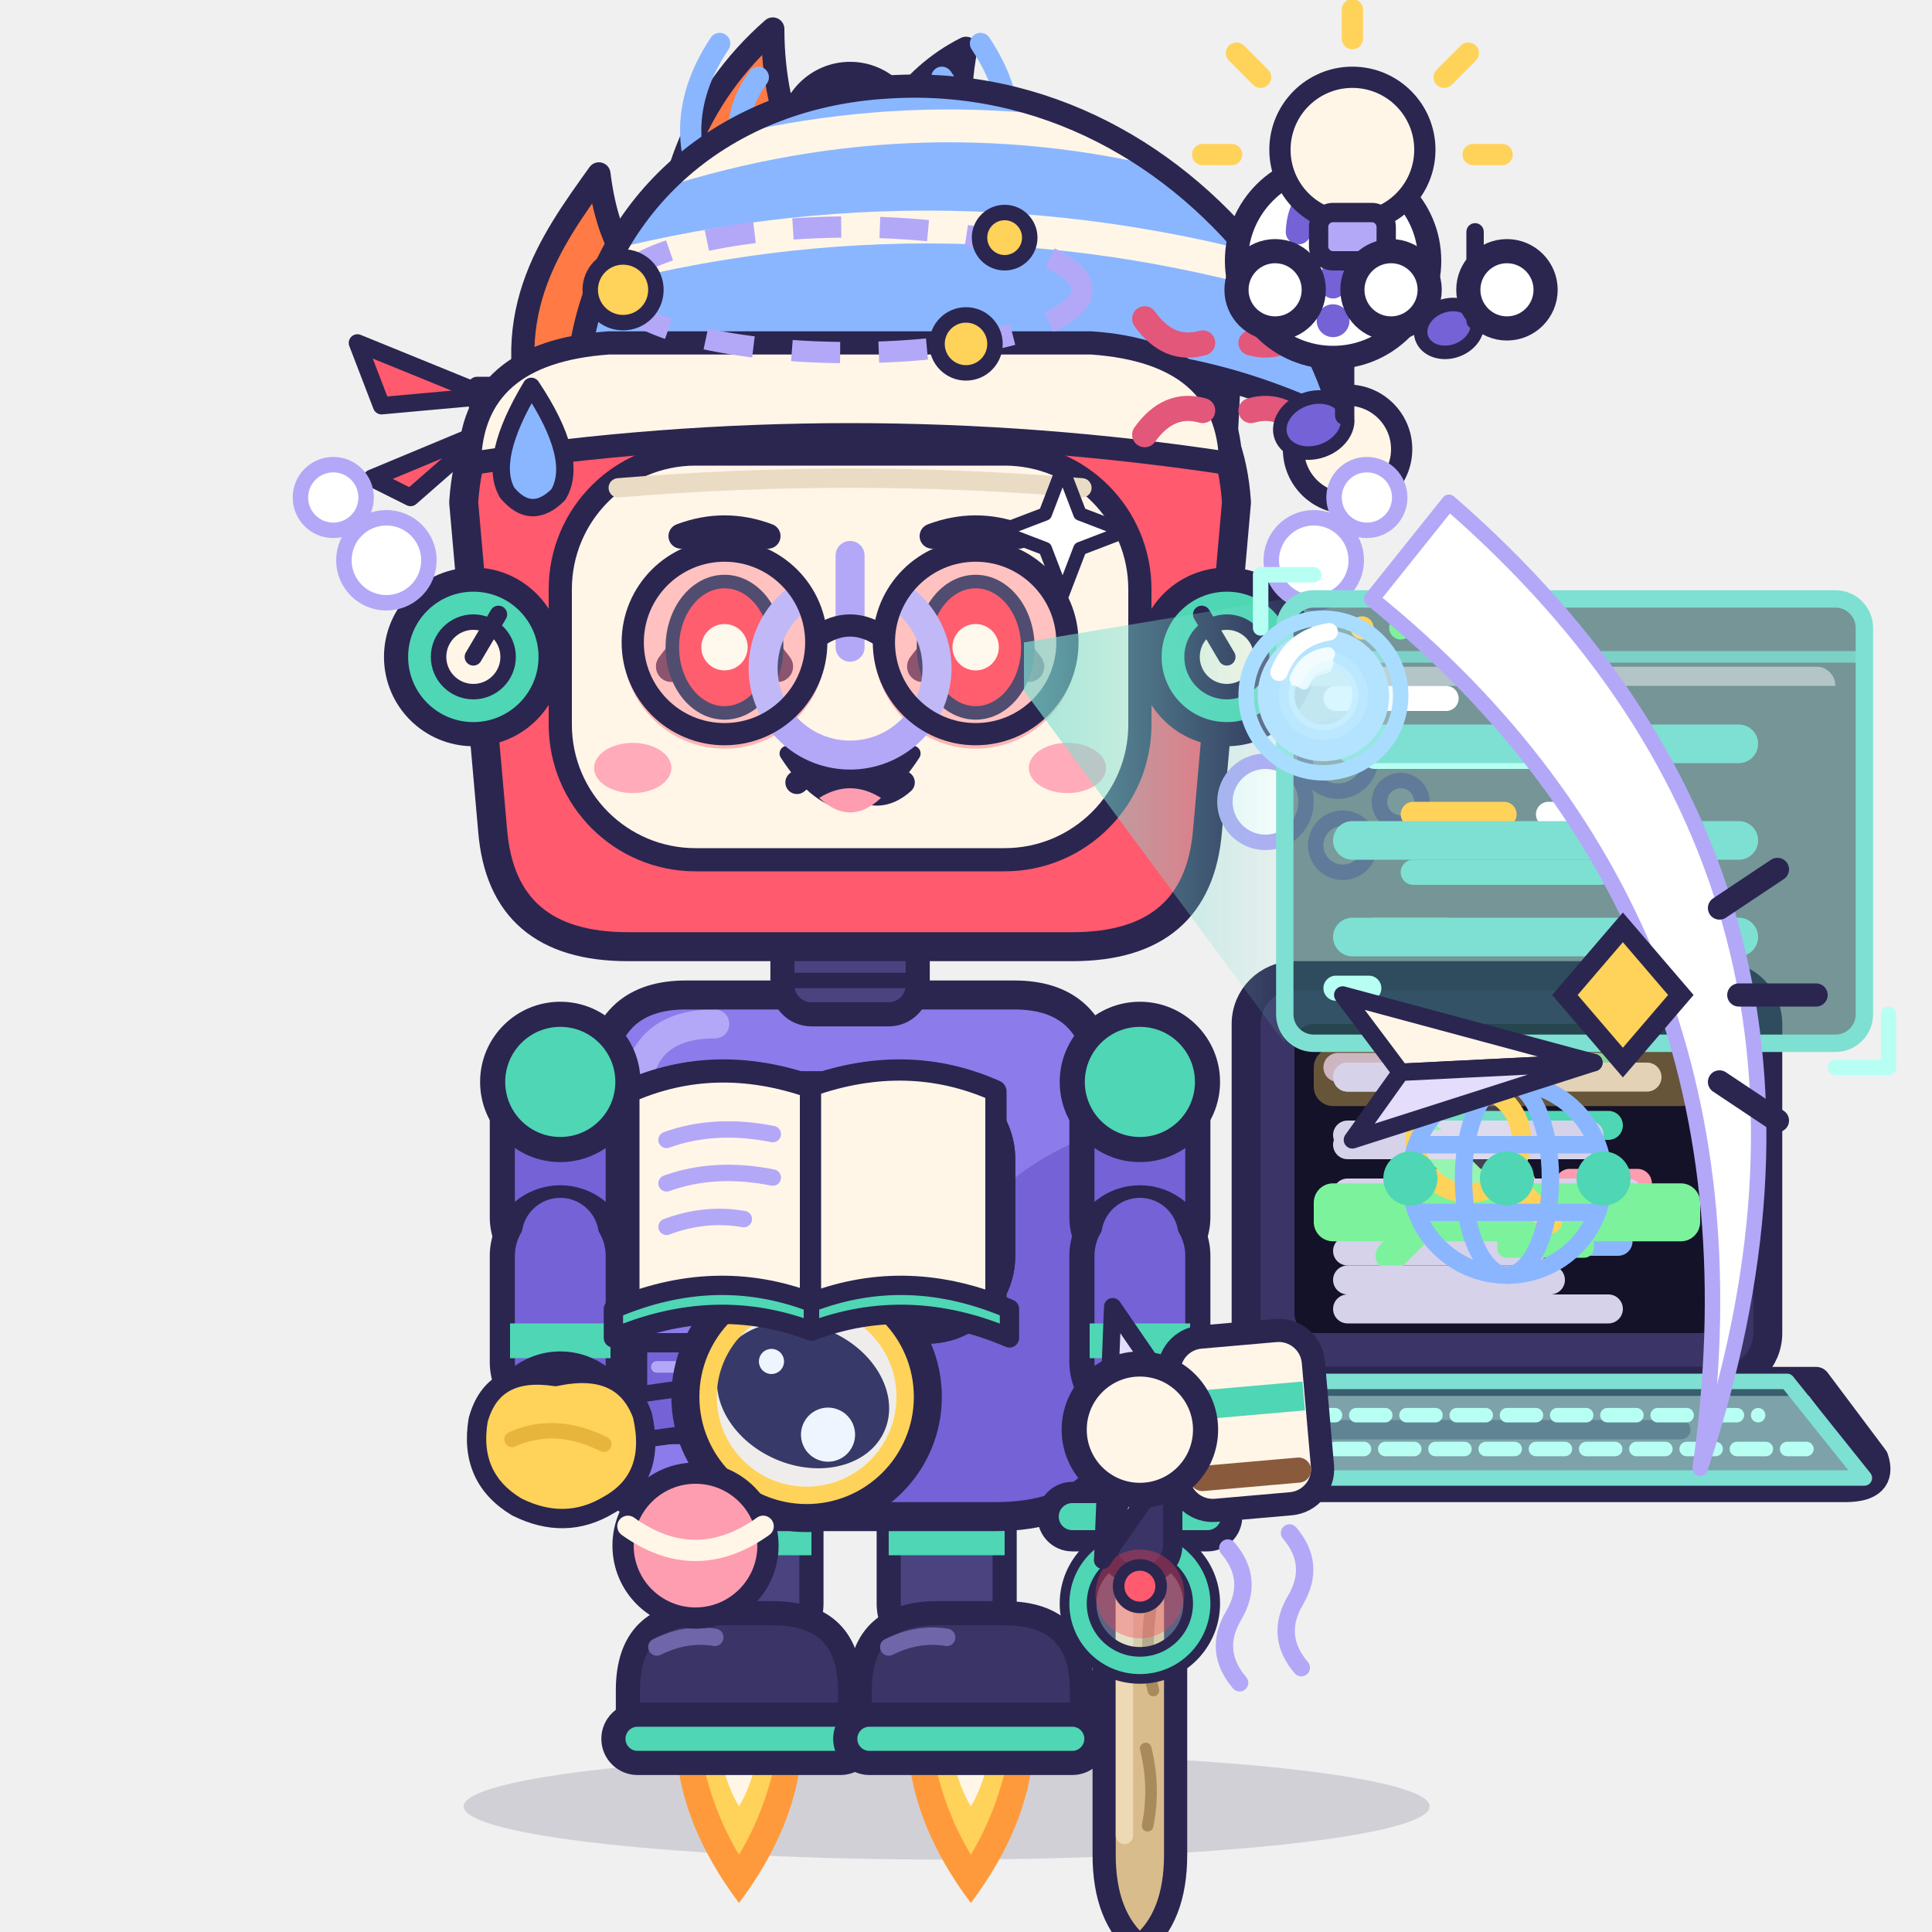
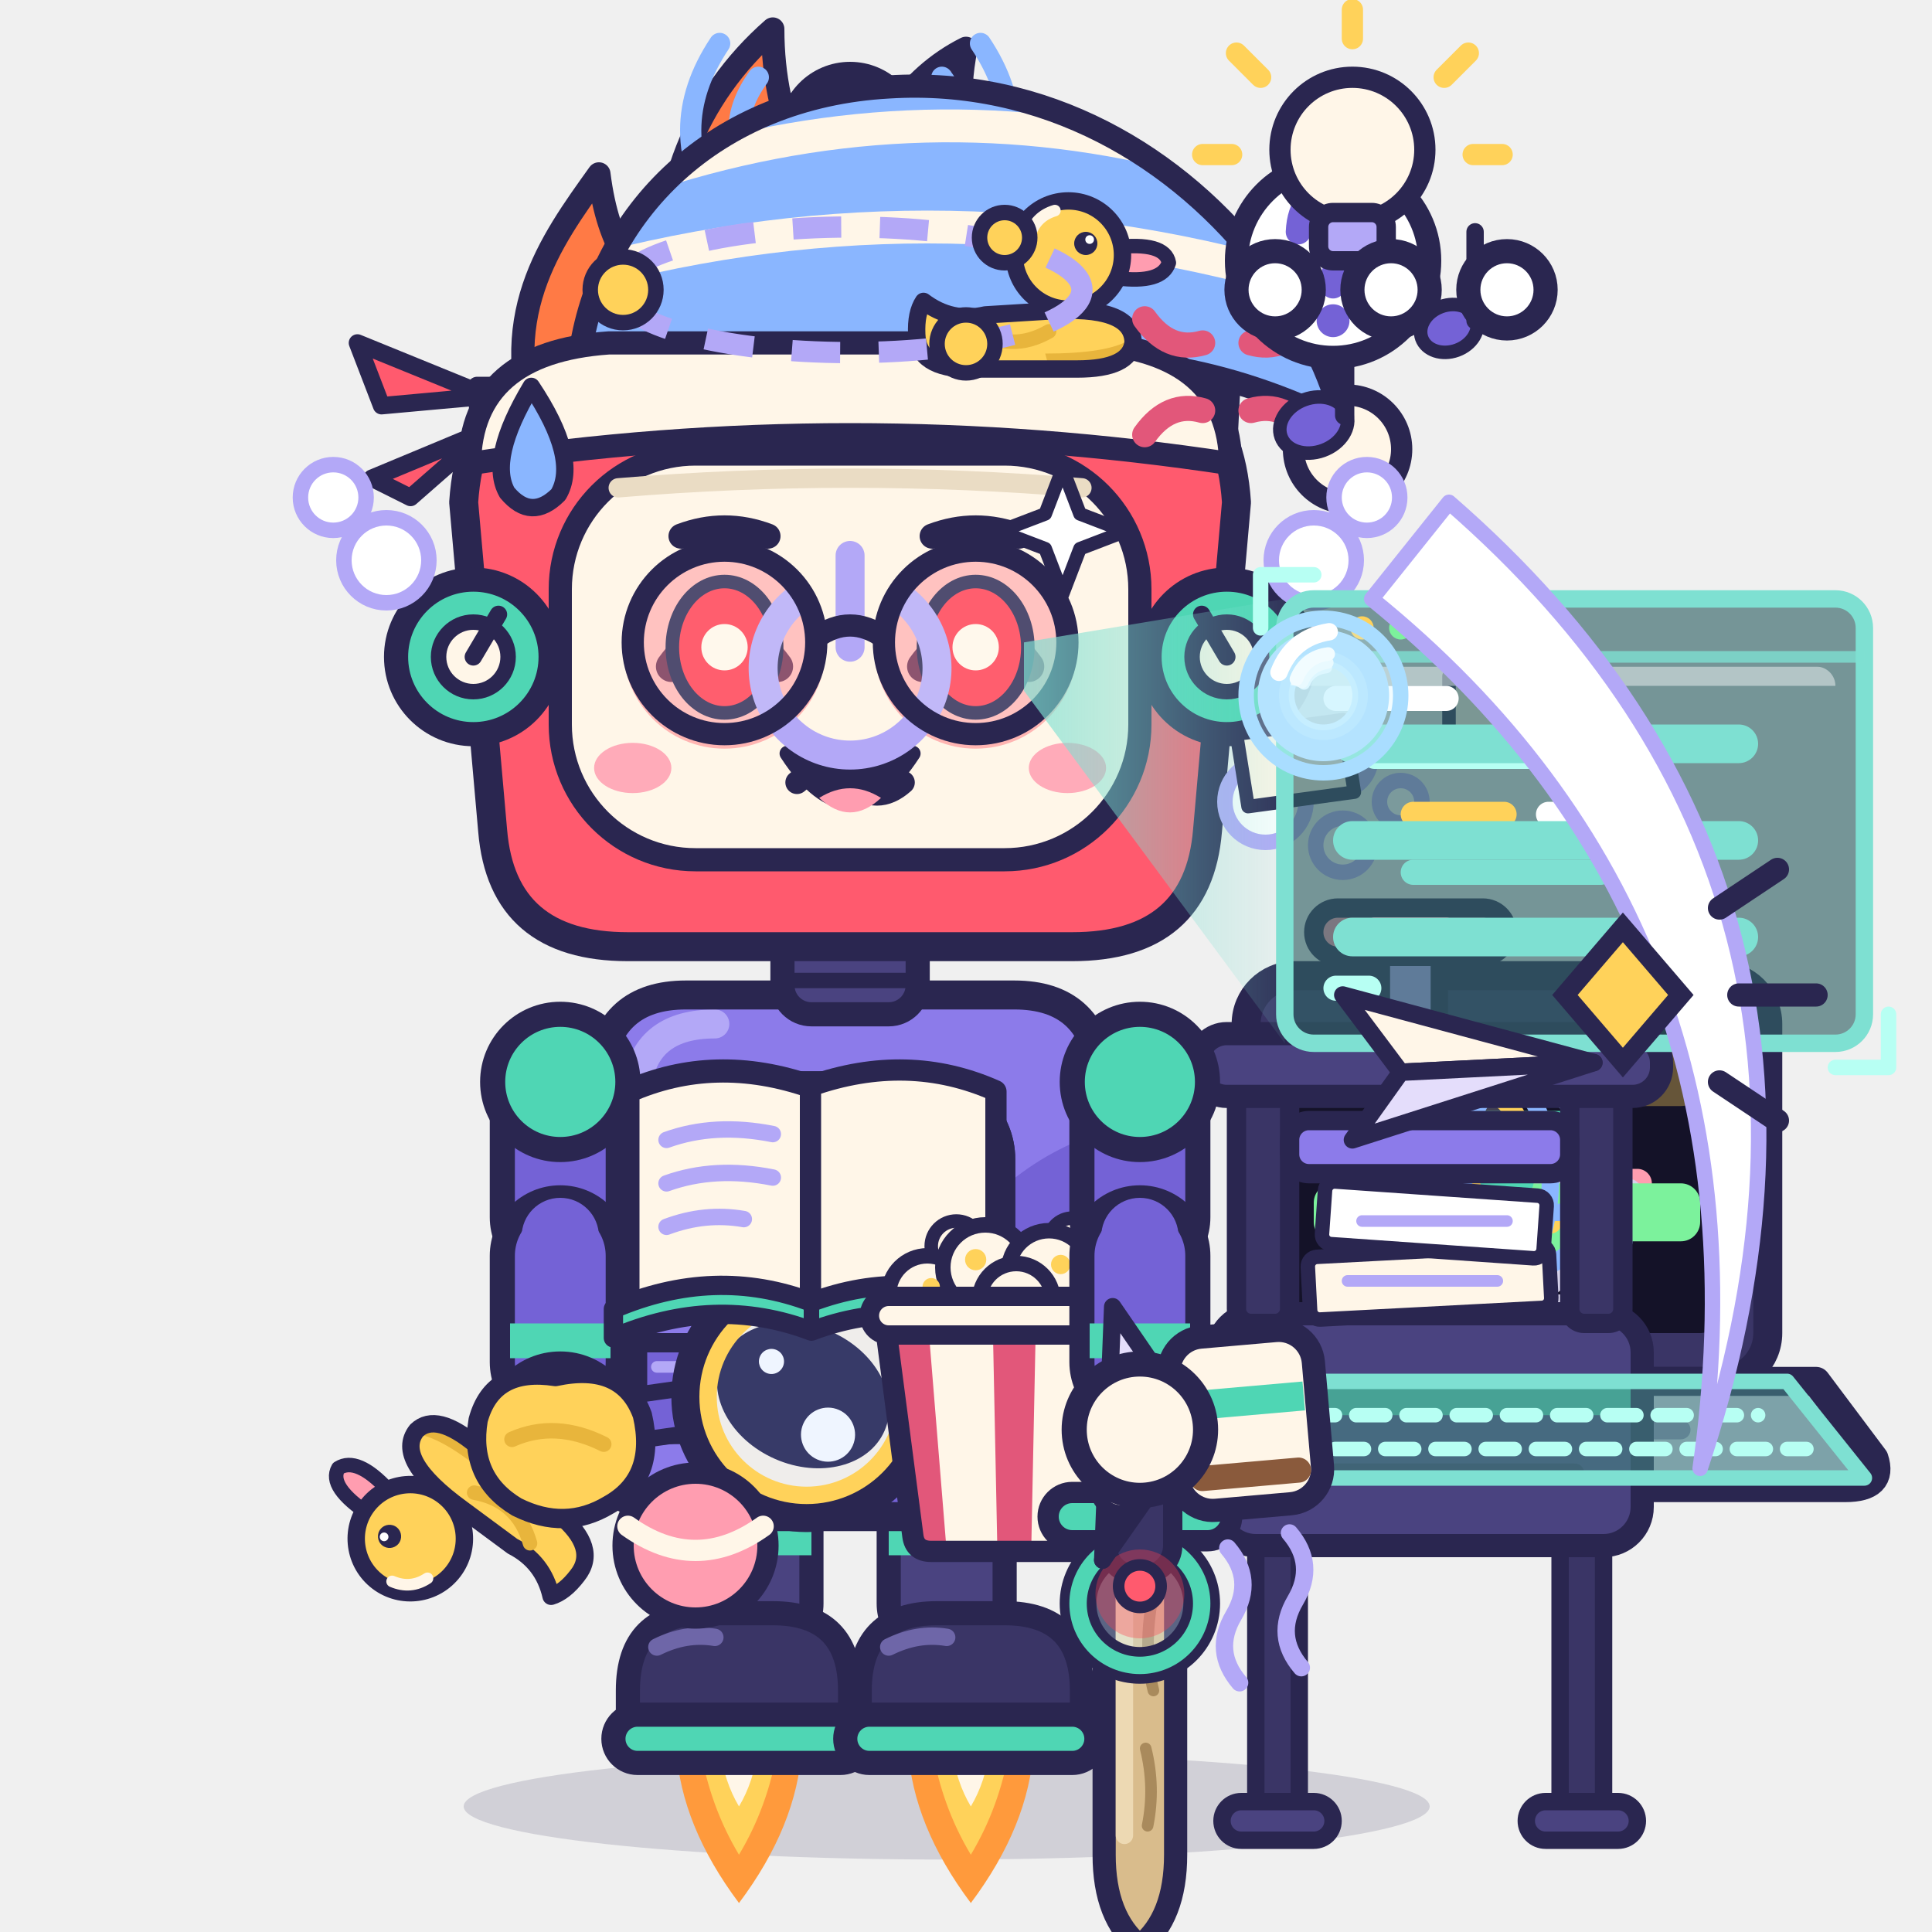
<svg xmlns="http://www.w3.org/2000/svg" viewBox="0 0 200 200" class="rb" role="img" aria-label="A small lilac robot with a laptop">
  <defs>
    <clipPath id="rb-screen-clip">
      <rect x="134" y="106" width="44" height="32" rx="2" />
    </clipPath>
    <clipPath id="rb-head-clip">
      <path d="M64 37 H112 Q127 37 128 52 L125 86 Q124 98 111 98 H65 Q52 98 51 86 L48 52 Q49 37 64 37 Z" />
    </clipPath>
    <clipPath id="rb-holo-clip">
      <rect x="134" y="69" width="56" height="37" rx="2" />
    </clipPath>
    <linearGradient id="rb-holo-beam" x1="0" y1="0" x2="1" y2="0">
      <stop offset="0" stop-color="#7EE0D2" stop-opacity=".7" />
      <stop offset="1" stop-color="#7EE0D2" stop-opacity=".08" />
    </linearGradient>
    <clipPath id="rb-body-clip">
      <path d="M71 103 H105 Q113 103 114 111 L116 143 Q117 157 103 157 H73 Q59 157 60 143 L62 111 Q63 103 71 103 Z" />
    </clipPath>
+     <g id="rb-duck-art">
+       <path d="M95.6 31.2 Q98.5 33.4 102 32.6 L108.5 32.2 Q117.2 31.6 117.3 35.4 Q117 38.2 111.5 38.2 H100.4 Q95 38.2 94.9 34.6 Q94.8 32.4 95.6 31.2 Z" fill="#FFD25A" />
+       <path d="M108.6 38.1 Q115.8 38.1 116.9 35.2 Q114.6 36.6 108.2 36.6 Z" fill="#E8B53C" />
+       <path d="M95.6 31.2 Q98.5 33.4 102 32.6 L108.5 32.2 Q117.2 31.6 117.3 35.4 Q117 38.2 111.5 38.2 H100.4 Q95 38.2 94.9 34.6 Q94.8 32.4 95.6 31.2 Z" fill="none" stroke="#2A2650" stroke-width="1.8" stroke-linejoin="round" />
+       <path d="M100.8 34 Q104.6 36.6 108.6 34.3" fill="none" stroke="#E8B53C" stroke-width="1.5" stroke-linecap="round" />
+       <path d="M115.4 25.6 Q120.6 25 121 27.2 Q120.3 29.4 115.6 28.8 Z" fill="#FF9DB0" stroke="#2A2650" stroke-width="1.5" stroke-linejoin="round" />
+       <circle cx="110.6" cy="26.4" r="5.6" fill="#FFD25A" stroke="#2A2650" stroke-width="1.8" />
+       <circle cx="112.4" cy="25.2" r="1.2" fill="#2A2650" />
+       <circle cx="112.8" cy="24.8" r="0.45" fill="#FFFFFF" />
+       <path d="M106.6 24.4 Q107.2 22.4 109.2 21.8" fill="none" stroke="#FFF6E8" stroke-width="1.2" stroke-linecap="round" />
+     </g>
    <clipPath id="rb-cap-clip">
      <path d="M60 37 C62 22 74 10 92 9 C108 8 122 16 131 28 C135 33 138 39 139 44 C133 41 127 39 121 38 L116 37 Z" />
    </clipPath>
  </defs>
  <ellipse class="rb-shadow" data-nohit="" cx="98" cy="187" rx="50" ry="5.5" fill="#2A2650" opacity=".16" />
  <g class="rb-fly">
    <g class="rb-float">
      <g class="rb-react">
        <g class="rb-figure">
          <g class="rb-legs">
            <g class="rb-leg rb-leg-l">
              <g class="rb-flame rb-flame-l" data-nohit="">
                <g class="rb-flicker">
                  <path d="M70 181 Q70.5 189 76.5 197 Q82.5 189 83 181 Z" fill="#FF9A3C" />
                  <path d="M72.5 181 Q73.5 187 76.5 192 Q79.5 187 80.5 181 Z" fill="#FFD25A" />
                  <path d="M74.5 181 Q75 184.5 76.5 187 Q78 184.5 78.5 181 Z" fill="#FFF6E8" />
                </g>
              </g>
              <rect x="72" y="146" width="12" height="25" rx="5" fill="#4A4380" stroke="#2A2650" stroke-width="2.5" />
              <rect x="72" y="157" width="12" height="4" fill="#4FD6B4" />
              <path d="M65 181 V175 Q65 167 73 167 H80 Q88 167 88 175 V181 Z" fill="#3A3566" stroke="#2A2650" stroke-width="2.5" stroke-linejoin="round" />
              <rect x="63.5" y="177.5" width="26" height="5" rx="2.5" fill="#4FD6B4" stroke="#2A2650" stroke-width="2.5" />
              <path d="M68 170.5 Q71 169 74 169.5" fill="none" stroke="#6E66A8" stroke-width="1.8" stroke-linecap="round" />
            </g>
            <g class="rb-leg rb-leg-r">
              <g class="rb-flame rb-flame-r" data-nohit="">
                <g class="rb-flicker">
                  <path d="M94 181 Q94.5 189 100.5 197 Q106.5 189 107 181 Z" fill="#FF9A3C" />
                  <path d="M96.5 181 Q97.5 187 100.5 192 Q103.5 187 104.5 181 Z" fill="#FFD25A" />
                  <path d="M98.5 181 Q99 184.5 100.5 187 Q102 184.5 102.5 181 Z" fill="#FFF6E8" />
                </g>
              </g>
              <rect x="92" y="146" width="12" height="25" rx="5" fill="#4A4380" stroke="#2A2650" stroke-width="2.5" />
              <rect x="92" y="157" width="12" height="4" fill="#4FD6B4" />
              <path d="M89 181 V175 Q89 167 97 167 H104 Q112 167 112 175 V181 Z" fill="#3A3566" stroke="#2A2650" stroke-width="2.5" stroke-linejoin="round" />
              <rect x="87.5" y="177.5" width="26" height="5" rx="2.5" fill="#4FD6B4" stroke="#2A2650" stroke-width="2.5" />
              <path d="M92 170.5 Q95 169 98 169.5" fill="none" stroke="#6E66A8" stroke-width="1.8" stroke-linecap="round" />
            </g>
          </g>
          <g class="rb-torso">
            <g class="rb-body">
              <path d="M71 103 H105 Q113 103 114 111 L116 143 Q117 157 103 157 H73 Q59 157 60 143 L62 111 Q63 103 71 103 Z" fill="#8C7BEA" />
              <g clip-path="url(#rb-body-clip)">
                <ellipse cx="122" cy="150" rx="30" ry="34" fill="#7462D6" />
                <path d="M66 112 Q67 106 74 106" fill="none" stroke="#B3A8F7" stroke-width="3" stroke-linecap="round" />
              </g>
              <path d="M71 103 H105 Q113 103 114 111 L116 143 Q117 157 103 157 H73 Q59 157 60 143 L62 111 Q63 103 71 103 Z" fill="none" stroke="#2A2650" stroke-width="3" stroke-linejoin="round" />
              <rect x="72" y="112" width="32" height="26" rx="8" fill="#FFF6E8" stroke="#2A2650" stroke-width="2.2" />
              <rect x="76" y="117.5" width="24" height="12" rx="6" fill="#2A2650" />
              <circle class="rb-led" cx="82.2" cy="123.5" r="3.6" fill="#FFD25A" />
              <g class="rb-meter" fill="#4FD6B4">
                <rect x="87.5" y="124.5" width="2.6" height="3" rx="1" />
                <rect x="91.6" y="122.5" width="2.6" height="5" rx="1" />
                <rect x="95.7" y="120.5" width="2.6" height="7" rx="1" />
              </g>
              <path d="M78 133.5 H98" stroke="#E2D5BE" stroke-width="2" stroke-linecap="round" />
              <g class="rb-hatch" data-nohit="">
                <rect x="73.5" y="113.5" width="29" height="23" rx="7" fill="#141228" />
                <g class="rb-hatch-missile">
                  <rect x="83" y="119" width="10" height="17" rx="4" fill="#EDEAF7" stroke="#2A2650" stroke-width="1.6" />
                  <path d="M83 123 Q83 114.5 88 112.5 Q93 114.5 93 123 Z" fill="#FF5A6E" stroke="#2A2650" stroke-width="1.6" stroke-linejoin="round" />
                </g>
                <circle data-launch="" cx="88" cy="116" r="2" fill="#FFD25A" opacity="0" />
                <g class="rb-hatch-door">
                  <rect x="72" y="112" width="32" height="26" rx="8" fill="#FFF6E8" stroke="#2A2650" stroke-width="2.2" />
                  <path d="M80 125 H96" stroke="#E2D5BE" stroke-width="2" stroke-linecap="round" />
                </g>
              </g>
              <path class="rb-pocket" d="M66 139 H80 V145 A3.5 3.5 0 0 1 76.5 148.5 H69.5 A3.5 3.5 0 0 1 66 145 Z" fill="#7462D6" stroke="#2A2650" stroke-width="2" stroke-linejoin="round" />
              <path d="M68 141.5 H78" stroke="#B3A8F7" stroke-width="1.2" stroke-dasharray="2 1.6" stroke-linecap="round" />
            </g>
            <rect class="rb-neck" x="81" y="93" width="14" height="12" rx="3" fill="#4A4380" stroke="#2A2650" stroke-width="2.5" />
            <path d="M82 98 H94 M82 101.5 H94" stroke="#2A2650" stroke-width="1.6" />
            <g class="rb-head">
              <g class="rb-blaze" data-nohit="">
                <path class="rb-blaze-outer" d="M56 46 C51 33 57 25 62 18 C63 26 66 29 69 31 C68 20 72 10 80 3 C80 13 84 20 88 22 C90 14 94 8 100 5 C98 15 102 22 106 26 C108 22 112 18 116 15 C118 25 123 34 120 46 Z" fill="#FF7A45" stroke="#2A2650" stroke-width="2.4" stroke-linejoin="round" />
                <path class="rb-blaze-mid" d="M63 46 C61 37 63 30 67 25 C69 31 72 34 75 34 C75 26 78 18 83 13 C84 21 87 27 91 28 C93 22 96 18 99 15 C99 23 102 30 106 32 C108 30 110 28 112 26 C114 33 115 40 113 46 Z" fill="#FFB347" />
                <path class="rb-blaze-core" d="M72 46 C71 41 73 37 76 34 C78 38 81 39 84 38 C85 33 87 30 90 27 C91 32 94 35 97 36 C99 35 101 34 103 33 C104 38 104 42 103 46 Z" fill="#FFE27A" />
              </g>
              <g class="rb-antenna">
                <path d="M88 39 V35.5 L82.5 33.5 L93.5 30.5 L82.5 27.5 L93.5 24.5 L88 22.5" fill="none" stroke="#2A2650" stroke-width="2.6" stroke-linecap="round" stroke-linejoin="round" />
                <path class="rb-antenna-ball" d="M88 23 C83.5 19.5 81.8 16.5 81.8 13.8 A6.2 6.2 0 1 1 94.2 13.8 C94.2 16.5 92.5 19.5 88 23 Z" fill="#FFD25A" stroke="#2A2650" stroke-width="2.4" stroke-linejoin="round" />
                <circle cx="86" cy="12.5" r="1.7" fill="#FFF6E8" />
                <g class="rb-signal" data-nohit="" fill="none" stroke="#8AB6FF" stroke-width="2.2" stroke-linecap="round">
                  <path class="rb-wave-1" d="M97.5 8 Q101.5 13.5 97.5 19 M78.5 8 Q74.5 13.5 78.5 19" />
                  <path class="rb-wave-2" d="M101.5 4.5 Q107.5 13.5 101.5 22.5 M74.5 4.5 Q68.5 13.5 74.5 22.5" />
                </g>
              </g>
              <path d="M64 37 H112 Q127 37 128 52 L125 86 Q124 98 111 98 H65 Q52 98 51 86 L48 52 Q49 37 64 37 Z" fill="#8C7BEA" />
              <g clip-path="url(#rb-head-clip)">
                <ellipse cx="134" cy="92" rx="34" ry="34" fill="#7462D6" />
                <path d="M56 50 Q57 42 66 41.5 H84" fill="none" stroke="#B3A8F7" stroke-width="3.2" stroke-linecap="round" />
              </g>
              <path class="rb-fume" data-nohit="" d="M64 37 H112 Q127 37 128 52 L125 86 Q124 98 111 98 H65 Q52 98 51 86 L48 52 Q49 37 64 37 Z" fill="#FF5A6E" />
              <path d="M64 37 H112 Q127 37 128 52 L125 86 Q124 98 111 98 H65 Q52 98 51 86 L48 52 Q49 37 64 37 Z" fill="none" stroke="#2A2650" stroke-width="3" stroke-linejoin="round" />
              <g class="rb-band" data-nohit="">
                <path class="rb-band-tail" d="M50.5 41 L37 35.5 L39.5 42 Z M50.5 44.5 L38.5 49.5 L42.5 51.5 Z" fill="#FF5A6E" stroke="#2A2650" stroke-width="1.8" stroke-linejoin="round" />
                <path d="M49.4 40 H127.4 L127.1 46 H49.8 Z" fill="#FF5A6E" stroke="#2A2650" stroke-width="2" stroke-linejoin="round" />
                <path d="M58 43 H120" stroke="#FFB0BC" stroke-width="1.4" stroke-linecap="round" />
              </g>
              <g class="rb-nightcap" data-nohit="">
                <path d="M60 37 C62 22 74 10 92 9 C108 8 122 16 131 28 C135 33 138 39 139 44 C133 41 127 39 121 38 L116 37 Z" fill="#8AB6FF" />
                <g clip-path="url(#rb-cap-clip)" fill="none" stroke="#FFF6E8" stroke-width="3.4" stroke-linecap="round">
                  <path d="M58 29 Q96 18 134 29" />
                  <path d="M66 18.5 Q94 9 122 16" />
                </g>
                <path d="M60 37 C62 22 74 10 92 9 C108 8 122 16 131 28 C135 33 138 39 139 44 C133 41 127 39 121 38 L116 37 Z" fill="none" stroke="#2A2650" stroke-width="2.4" stroke-linejoin="round" />
                <path d="M48.6 48 Q48.8 36.5 63 35.5 H113 Q127.2 36.5 127.4 48 Q88 42 48.6 48 Z" fill="#FFF6E8" stroke="#2A2650" stroke-width="2.4" stroke-linejoin="round" />
                <circle cx="139.5" cy="46.5" r="5.6" fill="#FFF6E8" stroke="#2A2650" stroke-width="2.2" />
              </g>
+               <g class="rb-duck" data-nohit="">
+                 <use href="#rb-duck-art" />
+               </g>
              <rect class="rb-visor" x="58" y="47" width="60" height="42" rx="14" fill="#FFF6E8" stroke="#2A2650" stroke-width="2.4" />
              <path d="M64 50.5 Q88 48.5 112 50.5" fill="none" stroke="#EADCC4" stroke-width="2" stroke-linecap="round" />
              <g class="rb-face">
                <g class="rb-brows" fill="none" stroke="#2A2650" stroke-width="2.6" stroke-linecap="round">
                  <path class="rb-brow rb-brow-l" d="M70.5 55.5 Q75 53.8 79.5 55.5" />
                  <path class="rb-brow rb-brow-r" d="M96.5 55.5 Q101 53.8 105.5 55.5" />
                </g>
                <g class="rb-look">
                  <g class="rb-eyes">
                    <ellipse cx="75" cy="67" rx="5.2" ry="6.8" fill="#2A2650" />
                    <ellipse cx="101" cy="67" rx="5.2" ry="6.8" fill="#2A2650" />
                    <circle cx="76.8" cy="64.4" r="1.7" fill="#FFFFFF" />
                    <circle cx="102.8" cy="64.4" r="1.7" fill="#FFFFFF" />
                  </g>
                  <g class="rb-eyes-happy" fill="none" stroke="#2A2650" stroke-width="3.2" stroke-linecap="round">
                    <path d="M69.5 69 Q75 61.5 80.5 69" />
                    <path d="M95.5 69 Q101 61.5 106.5 69" />
                  </g>
                  <g class="rb-holo-eye" data-nohit="" fill="none" stroke="#7EE0D2" stroke-width="1.6">
                    <circle cx="75" cy="67" r="4.4" />
                    <circle cx="101" cy="67" r="4.4" />
                  </g>
                  <g class="rb-laser" data-nohit="">
                    <circle class="rb-laser-halo" cx="75" cy="67" r="10.5" fill="#FF3B4E" opacity=".35" />
                    <circle class="rb-laser-halo" cx="101" cy="67" r="10.5" fill="#FF3B4E" opacity=".35" />
                    <ellipse data-eye="" cx="75" cy="67" rx="5.4" ry="6.8" fill="#FF3B4E" stroke="#2A2650" stroke-width="1.4" />
                    <ellipse data-eye="" cx="101" cy="67" rx="5.4" ry="6.8" fill="#FF3B4E" stroke="#2A2650" stroke-width="1.4" />
                    <circle cx="75" cy="67" r="2.4" fill="#FFF6E8" />
                    <circle cx="101" cy="67" r="2.4" fill="#FFF6E8" />
                  </g>
                </g>
                <path class="rb-mouth" d="M83 79 Q88 83.5 93 79" fill="none" stroke="#2A2650" stroke-width="2.6" stroke-linecap="round" />
                <ellipse class="rb-mouth-o" cx="88" cy="80.5" rx="2.4" ry="2.9" fill="#2A2650" />
                <path class="rb-mouth-worry" d="M82.5 81 Q85.2 78.6 88 81 Q90.8 83.4 93.5 81" fill="none" stroke="#2A2650" stroke-width="2.4" stroke-linecap="round" stroke-linejoin="round" />
                <g class="rb-mouth-grin">
                  <path d="M81.5 78 Q88 88 94.5 78 Z" fill="#2A2650" stroke="#2A2650" stroke-width="1.6" stroke-linejoin="round" />
                  <path d="M84.8 82.6 Q88 80.6 91.2 82.6 Q88 85.6 84.8 82.6 Z" fill="#FF9DB0" />
                </g>
                <ellipse class="rb-cheek" cx="65.5" cy="79.5" rx="4" ry="2.6" fill="#FF9DB0" opacity=".85" />
                <ellipse class="rb-cheek" cx="110.5" cy="79.5" rx="4" ry="2.6" fill="#FF9DB0" opacity=".85" />
              </g>
              <g class="rb-power" data-nohit="" fill="none" stroke="#B3A8F7" stroke-width="3" stroke-linecap="round">
                <path d="M82.3 62.2 A9 9 0 1 0 93.7 62.2" />
                <path d="M88 57.5 V67" />
              </g>
              <path class="rb-shine" data-nohit="" d="M110 48.5 L111.8 53.2 L116.5 55 L111.8 56.8 L110 61.5 L108.2 56.8 L103.5 55 L108.2 53.2 Z" fill="#FFFFFF" stroke="#2A2650" stroke-width="1.4" stroke-linejoin="round" />
              <g class="rb-puff" data-nohit="" fill="#FFFFFF" stroke="#B3A8F7" stroke-width="1.6">
                <circle cx="131" cy="83" r="4.2" />
                <circle cx="138.5" cy="78.5" r="3.4" />
                <circle cx="139" cy="87.5" r="2.8" />
                <circle cx="145" cy="83" r="2.2" />
              </g>
              <g class="rb-ear">
                <circle cx="49" cy="68" r="8" fill="#4FD6B4" stroke="#2A2650" stroke-width="2.5" />
                <circle cx="49" cy="68" r="3.6" fill="#FFF6E8" stroke="#2A2650" stroke-width="1.6" />
                <path class="rb-dial rb-dial-l" d="M49 68 L51.6 63.6" stroke="#2A2650" stroke-width="1.8" stroke-linecap="round" />
              </g>
              <g class="rb-ear">
                <circle cx="127" cy="68" r="8" fill="#4FD6B4" stroke="#2A2650" stroke-width="2.5" />
                <circle cx="127" cy="68" r="3.6" fill="#FFF6E8" stroke="#2A2650" stroke-width="1.6" />
                <path class="rb-dial rb-dial-r" d="M127 68 L124.4 63.6" stroke="#2A2650" stroke-width="1.8" stroke-linecap="round" />
              </g>
              <g class="rb-glasses" data-nohit="" fill="none" stroke="#2A2650" stroke-width="2.3">
                <circle cx="75" cy="66.5" r="9.5" fill="#FFFFFF" fill-opacity=".18" />
                <circle cx="101" cy="66.5" r="9.5" fill="#FFFFFF" fill-opacity=".18" />
                <path d="M84.5 66 Q88 63.5 91.5 66" />
              </g>
              <path class="rb-sweat" data-nohit="" d="M55 40 Q50.5 47.5 52.5 51 Q55 54 57.8 51.2 Q60 47.5 55 40 Z" fill="#8AB6FF" stroke="#2A2650" stroke-width="1.8" stroke-linejoin="round" />
              <g class="rb-anger" data-nohit="" fill="none" stroke="#E2577A" stroke-width="2.6" stroke-linecap="round">
                <path d="M118.5 33 Q121 36.5 124.5 35.5" />
                <path d="M129.5 35.5 Q133 36.5 135.5 33" />
                <path d="M118.5 45 Q121 41.5 124.5 42.5" />
                <path d="M129.5 42.5 Q133 41.5 135.5 45" />
              </g>
              <g class="rb-steam" data-nohit="" fill="#FFFFFF" stroke="#B3A8F7" stroke-width="1.6">
                <g class="rb-steam-l">
                  <circle cx="40" cy="58" r="4.4" />
                  <circle cx="34.5" cy="51.5" r="3.4" />
                </g>
                <g class="rb-steam-r">
                  <circle cx="136" cy="58" r="4.4" />
                  <circle cx="141.5" cy="51.5" r="3.4" />
                </g>
              </g>
              <g class="rb-dizzy" data-nohit="">
                <ellipse cx="88" cy="30" rx="24" ry="6.5" fill="none" stroke="#B3A8F7" stroke-width="2.2" stroke-dasharray="5 4" />
                <g class="rb-dizzy-dots" fill="#FFD25A" stroke="#2A2650" stroke-width="1.6">
                  <circle cx="64.5" cy="30" r="3.4" />
                  <circle cx="100" cy="35.6" r="3" />
                  <circle cx="104" cy="24.6" r="2.6" />
                </g>
              </g>
              <g class="rb-notes" data-nohit="" fill="#7462D6" stroke="#2A2650" stroke-width="1.4">
                <g class="rb-note-1">
                  <ellipse cx="136" cy="44" rx="3.6" ry="2.8" transform="rotate(-20 136 44)" />
                  <path d="M139.2 43 V31.5 L145 33.5" fill="none" stroke="#2A2650" stroke-width="2" stroke-linecap="round" stroke-linejoin="round" />
                </g>
                <g class="rb-note-2">
                  <ellipse cx="150" cy="34" rx="3" ry="2.4" transform="rotate(-20 150 34)" />
                  <path d="M152.7 33.2 V24" fill="none" stroke="#2A2650" stroke-width="1.8" stroke-linecap="round" />
                </g>
              </g>
              <g class="rb-question" data-nohit="">
                <circle cx="138" cy="27" r="10" fill="#FFFFFF" stroke="#2A2650" stroke-width="2.4" />
                <path d="M134.4 24 Q134.6 19.8 138.2 19.8 Q141.8 19.8 141.8 23.4 Q141.8 26 138.6 27.4 Q138 27.8 138 29.6" fill="none" stroke="#7462D6" stroke-width="2.6" stroke-linecap="round" stroke-linejoin="round" />
                <circle cx="138" cy="33.2" r="1.7" fill="#7462D6" />
              </g>
            </g>
            <g class="rb-arm rb-arm-back">
              <rect x="52" y="106" width="12" height="26" rx="6" fill="#7462D6" stroke="#2A2650" stroke-width="2.6" />
              <g class="rb-forearm rb-forearm-back">
                <rect x="52" y="124" width="12" height="23" rx="6" fill="#7462D6" stroke="#2A2650" stroke-width="2.6" />
                <rect x="52.8" y="137" width="10.4" height="3.6" fill="#4FD6B4" />
                <circle cx="58" cy="128" r="4" fill="#7462D6" />
                <g class="rb-magnifier" data-nohit="">
                  <path d="M60 147.6 L72 145.9" stroke="#2A2650" stroke-width="6.4" stroke-linecap="round" />
                  <path d="M60 147.6 L72 145.9" stroke="#7462D6" stroke-width="3" stroke-linecap="round" />
                  <circle cx="83.5" cy="144.6" r="12.5" fill="#FFF6E8" />
                  <g transform="rotate(113.6 83.5 144.6)">
                    <ellipse cx="83.5" cy="145" rx="7.2" ry="9.2" fill="#2A2650" />
                    <circle cx="86.2" cy="141" r="2.8" fill="#FFFFFF" />
                    <circle cx="81.6" cy="149.4" r="1.3" fill="#FFFFFF" />
                    <path d="M75 137.5 Q78.5 133.6 84 133.4" fill="none" stroke="#FFFFFF" stroke-width="2.2" stroke-linecap="round" opacity=".8" />
                  </g>
                  <circle cx="83.5" cy="144.6" r="12.5" fill="#8AB6FF" fill-opacity=".14" stroke="#2A2650" stroke-width="3" />
                  <circle cx="83.5" cy="144.6" r="10.2" fill="none" stroke="#FFD25A" stroke-width="1.8" />
                </g>
+                 <g class="rb-duck-held" data-nohit="">
+                   <use href="#rb-duck-art" transform="rotate(-140 58 112) translate(-71.1 39.4)" />
+                 </g>
                <circle cx="58" cy="148" r="6.8" fill="#FFF6E8" stroke="#2A2650" stroke-width="2.6" />
                <g class="rb-cloth" data-nohit="">
                  <path d="M49.5 147 Q51 141.5 57.5 142.5 Q64.5 141 66.5 146.5 Q68 153 63 155.8 Q58.5 158.5 53.5 156 Q48.5 153 49.5 147 Z" fill="#FFD25A" stroke="#2A2650" stroke-width="2" stroke-linejoin="round" />
                  <path d="M53 149 Q57.5 147 62.5 149.5" fill="none" stroke="#E8B53C" stroke-width="1.6" stroke-linecap="round" />
                </g>
              </g>
              <circle cx="58" cy="112" r="7" fill="#4FD6B4" stroke="#2A2650" stroke-width="2.6" />
            </g>
            <g class="rb-ball" data-nohit="">
              <circle cx="72" cy="160" r="7.5" fill="#FF9DB0" stroke="#2A2650" stroke-width="2.2" />
              <path d="M65 158 Q72 163 79 158" fill="none" stroke="#FFF6E8" stroke-width="2.2" stroke-linecap="round" />
            </g>
            <g class="rb-book" data-nohit="">
              <path d="M65 113 Q74 109 84 112.5 V136 Q74 132.5 65 136.5 Z" fill="#FFF6E8" stroke="#2A2650" stroke-width="2.4" stroke-linejoin="round" />
              <path d="M84 112.5 Q94 109 103 113 V136.5 Q94 132.5 84 136 Z" fill="#FFFFFF" stroke="#2A2650" stroke-width="2.4" stroke-linejoin="round" />
              <path d="M69 118 Q74 116.2 80 117.4 M69 122.5 Q74 120.7 80 121.9 M69 127 Q73 125.5 77 126.2 M88 117.4 Q94 116.2 99 118 M88 121.9 Q94 120.7 99 122.5" fill="none" stroke="#B3A8F7" stroke-width="1.7" stroke-linecap="round" />
              <path class="rb-book-page" d="M84 112.5 Q94 109 103 113 V136.5 Q94 132.5 84 136 Z" fill="#FFF6E8" stroke="#2A2650" stroke-width="2" stroke-linejoin="round" />
              <path d="M63.5 135.5 Q74 131 84 134.8 Q94 131 104.5 135.5 L104.5 138.5 Q94 134 84 137.8 Q74 134 63.5 138.5 Z" fill="#4FD6B4" stroke="#2A2650" stroke-width="2" stroke-linejoin="round" />
              <path d="M84 112.5 V137.6" stroke="#2A2650" stroke-width="1.6" />
+             </g>
+             <g class="rb-popcorn" data-nohit="">
+               <g fill="#FFF6E8" stroke="#2A2650" stroke-width="1.4">
+                 <circle class="rb-kernel rb-kernel-1" cx="99" cy="129" r="2.6" />
+                 <circle class="rb-kernel rb-kernel-2" cx="111" cy="128.5" r="2.4" />
+               </g>
+               <g fill="#FFF6E8" stroke="#2A2650" stroke-width="1.6">
+                 <circle cx="96" cy="134" r="4" />
+                 <circle cx="114" cy="134.4" r="3.8" />
+                 <circle cx="102" cy="131.2" r="4.4" />
+                 <circle cx="108.6" cy="131.6" r="4.2" />
+                 <circle cx="105.2" cy="134.6" r="3.8" />
+               </g>
+               <circle cx="101" cy="130.4" r="1.1" fill="#FFD25A" />
+               <circle cx="109.8" cy="130.9" r="1" fill="#FFD25A" />
+               <circle cx="96.4" cy="133.2" r="0.9" fill="#FFD25A" />
+               <path d="M91.5 136 H118.5 L115.5 159 Q115.3 160.6 113.6 160.6 H96.4 Q94.7 160.6 94.5 159 Z" fill="#FFF6E8" />
+               <path d="M91.5 136 H96 L98 160.6 H94.5 Z M102.75 136 H107.25 L106.75 160.6 H103.25 Z M114 136 H118.5 L115.5 160.6 H112 Z" fill="#E2577A" />
+               <path d="M91.5 136 H118.5 L115.5 159 Q115.3 160.6 113.6 160.6 H96.4 Q94.7 160.6 94.5 159 Z" fill="none" stroke="#2A2650" stroke-width="2.2" stroke-linejoin="round" />
+               <rect x="90" y="134.2" width="30" height="4" rx="2" fill="#FFF6E8" stroke="#2A2650" stroke-width="2" />
            </g>
            <g class="rb-laptop">
              <g class="rb-lid">
                <rect x="129" y="101" width="54" height="42" rx="5" fill="#3A3566" stroke="#2A2650" stroke-width="3" />
                <rect x="134" y="106" width="44" height="32" rx="2" fill="#141228" />
                <g clip-path="url(#rb-screen-clip)" data-nohit="">
                  <g class="rb-code">
                    <rect x="137" y="109" width="16" height="3" rx="1.5" fill="#B3A8F7" />
                    <rect x="155" y="109" width="12" height="3" rx="1.5" fill="#4FD6B4" />
                    <rect x="142" y="115" width="26" height="3" rx="1.5" fill="#4FD6B4" />
                    <rect x="147" y="121" width="12" height="3" rx="1.5" fill="#FFD25A" />
                    <rect x="161" y="121" width="10" height="3" rx="1.5" fill="#FF9DB0" />
                    <rect x="147" y="127" width="22" height="3" rx="1.5" fill="#8AB6FF" />
                    <rect x="142" y="133" width="10" height="3" rx="1.5" fill="#FF9DB0" />
                    <rect x="137" y="139" width="6" height="3" rx="1.5" fill="#B3A8F7" />
                    <rect x="137" y="145" width="24" height="3" rx="1.5" fill="#4FD6B4" />
                    <rect x="142" y="151" width="16" height="3" rx="1.5" fill="#FFD25A" />
                    <rect x="137" y="157" width="16" height="3" rx="1.5" fill="#B3A8F7" />
                    <rect x="155" y="157" width="12" height="3" rx="1.5" fill="#4FD6B4" />
                    <rect x="142" y="163" width="26" height="3" rx="1.5" fill="#4FD6B4" />
                    <rect x="147" y="169" width="12" height="3" rx="1.5" fill="#FFD25A" />
                    <rect x="161" y="169" width="10" height="3" rx="1.5" fill="#FF9DB0" />
                    <rect x="147" y="175" width="22" height="3" rx="1.5" fill="#8AB6FF" />
                    <rect x="142" y="181" width="10" height="3" rx="1.5" fill="#FF9DB0" />
                    <rect x="137" y="187" width="6" height="3" rx="1.5" fill="#B3A8F7" />
                    <rect x="137" y="193" width="24" height="3" rx="1.5" fill="#4FD6B4" />
                    <rect x="142" y="199" width="16" height="3" rx="1.5" fill="#FFD25A" />
                  </g>
                  <g class="rb-page">
                    <rect x="138" y="110" width="34" height="3" rx="1.5" fill="#D6D2EA" />
                    <rect x="138" y="116" width="28" height="3" rx="1.5" fill="#D6D2EA" />
                    <rect x="138" y="122" width="32" height="3" rx="1.5" fill="#D6D2EA" />
                    <rect x="138" y="128" width="22" height="3" rx="1.5" fill="#D6D2EA" />
                    <rect x="138" y="134" width="30" height="3" rx="1.5" fill="#D6D2EA" />
                    <rect class="rb-highlight" x="136" y="108.5" width="40" height="6" rx="2" fill="#FFD25A" opacity=".35" />
                  </g>
                  <g class="rb-prompt">
                    <path d="M144 114 L152 122 L144 130" fill="none" stroke="#7CF29C" stroke-width="3.2" stroke-linecap="round" stroke-linejoin="round" />
                    <rect class="rb-cursor" x="155" y="127" width="10" height="3.2" rx="1" fill="#7CF29C" />
                  </g>
                  <g class="rb-find">
                    <rect x="138" y="110" width="20" height="3" rx="1.5" fill="#D6D2EA" />
                    <rect x="138" y="117" width="28" height="3" rx="1.5" fill="#D6D2EA" />
                    <rect x="138" y="124" width="16" height="3" rx="1.5" fill="#D6D2EA" />
                    <rect x="138" y="131" width="24" height="3" rx="1.5" fill="#D6D2EA" />
                    <rect class="rb-find-hit" x="136" y="122.5" width="40" height="6" rx="2" fill="#7CF29C" />
                    <g class="rb-lens">
                      <circle cx="152" cy="118" r="5.5" fill="#FFFFFF" fill-opacity=".2" stroke="#FFD25A" stroke-width="2" />
                      <path d="M156 122 L160.5 126.5" stroke="#FFD25A" stroke-width="2.4" stroke-linecap="round" />
                    </g>
                  </g>
                  <g class="rb-globe" fill="none" stroke="#8AB6FF" stroke-width="1.8">
                    <circle cx="156" cy="122" r="10" />
                    <ellipse class="rb-meridian" cx="156" cy="122" rx="4.5" ry="10" />
                    <path d="M146.5 118.5 H165.5 M146.5 125.5 H165.5" />
                  </g>
                  <g class="rb-spinner" fill="#4FD6B4">
                    <circle class="rb-dot rb-dot-1" cx="146" cy="122" r="2.8" />
                    <circle class="rb-dot rb-dot-2" cx="156" cy="122" r="2.8" />
                    <circle class="rb-dot rb-dot-3" cx="166" cy="122" r="2.8" />
                  </g>
                </g>
              </g>
              <path class="rb-base" d="M124 143 H188 L194 151 Q195 154 191 154 H121 Q117 154 118 151 Z" fill="#D9D6EA" stroke="#2A2650" stroke-width="3" stroke-linejoin="round" />
              <path d="M138 148 H174" stroke="#8F89B3" stroke-width="2" stroke-linecap="round" />
+             </g>
+             <g class="rb-compactor" data-nohit="">
+               <g class="rb-press-loose" fill="#FFF6E8" stroke="#2A2650" stroke-width="1.4" stroke-linejoin="round">
+                 <path class="rb-press-loose-1" d="M128 76 L139 74.5 L140.2 82 L129.2 83.5 Z" />
+                 <path class="rb-press-loose-2" d="M150 70 L160 70 L160 77 L150 77 Z" />
+               </g>
+               <g class="rb-press-stand">
+                 <rect x="130" y="157" width="4.5" height="31" rx="1.5" fill="#3A3566" stroke="#2A2650" stroke-width="1.8" />
+                 <rect x="161.5" y="157" width="4.5" height="31" rx="1.5" fill="#3A3566" stroke="#2A2650" stroke-width="1.8" />
+                 <rect x="126.5" y="186.5" width="11.5" height="4" rx="2" fill="#4A4380" stroke="#2A2650" stroke-width="1.8" />
+                 <rect x="158" y="186.5" width="11.5" height="4" rx="2" fill="#4A4380" stroke="#2A2650" stroke-width="1.8" />
+               </g>
+               <rect x="126" y="136" width="44" height="24" rx="4" fill="#4A4380" stroke="#2A2650" stroke-width="2.4" />
+               <rect x="127.2" y="142.5" width="41.6" height="4" fill="#4FD6B4" />
+               <path d="M133 152.5 H163" stroke="#3A3566" stroke-width="2" stroke-linecap="round" />
+               <rect x="128" y="110" width="5.5" height="27" rx="1.5" fill="#3A3566" stroke="#2A2650" stroke-width="2" />
+               <rect x="162.5" y="110" width="5.5" height="27" rx="1.5" fill="#3A3566" stroke="#2A2650" stroke-width="2" />
+               <g class="rb-press-stack" stroke="#2A2650" stroke-width="1.5" stroke-linejoin="round">
+                 <rect x="135.5" y="129.5" width="25" height="6.5" rx="1" fill="#FFF6E8" transform="rotate(-3 148 133)" />
+                 <rect x="137" y="123" width="23" height="6.5" rx="1" fill="#FFFFFF" transform="rotate(4 148 126)" />
+                 <path d="M139.5 132.6 H155 M141 126.4 H156" fill="none" stroke="#B3A8F7" stroke-width="1.2" stroke-linecap="round" />
+               </g>
+               <g class="rb-press-ram">
+                 <rect x="143" y="96" width="6" height="22" fill="#B3A8F7" stroke="#2A2650" stroke-width="1.8" />
+                 <rect x="136" y="94" width="20" height="5" rx="2.5" fill="#FF9DB0" stroke="#2A2650" stroke-width="2" />
+                 <rect x="133.5" y="116" width="29" height="5.5" rx="2" fill="#8C7BEA" stroke="#2A2650" stroke-width="2" />
+               </g>
+               <rect x="124" y="107" width="48" height="6.5" rx="3" fill="#4A4380" stroke="#2A2650" stroke-width="2.4" />
            </g>
            <g class="rb-holo" data-nohit="">
              <path class="rb-holo-cone" d="M106 66.5 L133 62 V108 L106 71.5 Z" fill="url(#rb-holo-beam)" />
              <g class="rb-holo-screen">
                <rect x="133" y="62" width="60" height="46" rx="3" fill="#0E2A33" fill-opacity=".55" />
                <rect x="133" y="62" width="60" height="46" rx="3" fill="#7EE0D2" fill-opacity=".2" stroke="#7EE0D2" stroke-width="1.8" />
                <path d="M133 68 H193" stroke="#7EE0D2" stroke-width="1.2" stroke-opacity=".8" />
                <circle cx="137" cy="65" r="1.2" fill="#FF9DB0" />
                <circle cx="141" cy="65" r="1.2" fill="#FFD25A" />
                <circle cx="145" cy="65" r="1.2" fill="#7CF29C" />
                <path d="M130.5 59.5 H136 M130.5 59.5 V65 M195.5 110.5 H190 M195.5 110.5 V105" fill="none" stroke="#B7FFF3" stroke-width="1.6" stroke-linecap="round" />
                <g clip-path="url(#rb-holo-clip)">
                  <g class="rb-holo-code">
                    <rect x="137" y="71" width="14" height="2.6" rx="1.3" fill="#FFFFFF" />
                    <rect x="153" y="71" width="12" height="2.6" rx="1.3" fill="#7EE0D2" />
                    <rect x="141" y="77" width="26" height="2.6" rx="1.3" fill="#B7FFF3" />
                    <rect x="145" y="83" width="12" height="2.6" rx="1.3" fill="#FFD25A" />
                    <rect x="159" y="83" width="16" height="2.6" rx="1.3" fill="#FFFFFF" />
                    <rect x="145" y="89" width="22" height="2.6" rx="1.3" fill="#7EE0D2" />
                    <rect x="141" y="95" width="10" height="2.6" rx="1.3" fill="#FF9DB0" />
                    <rect x="137" y="101" width="6" height="2.6" rx="1.3" fill="#B7FFF3" />
                    <rect x="137" y="107" width="14" height="2.6" rx="1.3" fill="#FFFFFF" />
                    <rect x="153" y="107" width="12" height="2.6" rx="1.3" fill="#7EE0D2" />
                    <rect x="141" y="113" width="26" height="2.6" rx="1.3" fill="#B7FFF3" />
                    <rect x="145" y="119" width="12" height="2.6" rx="1.3" fill="#FFD25A" />
                    <rect x="159" y="119" width="16" height="2.6" rx="1.3" fill="#FFFFFF" />
                    <rect x="145" y="125" width="22" height="2.6" rx="1.3" fill="#7EE0D2" />
                    <rect x="141" y="131" width="10" height="2.6" rx="1.3" fill="#FF9DB0" />
                    <rect x="137" y="137" width="6" height="2.6" rx="1.3" fill="#B7FFF3" />
                  </g>
                  <g class="rb-holo-bars" fill="#7EE0D2">
                    <rect class="rb-holo-bar" x="138" y="75" width="44" height="4" rx="2" />
                    <rect class="rb-holo-bar" x="138" y="85" width="44" height="4" rx="2" />
                    <rect class="rb-holo-bar" x="138" y="95" width="44" height="4" rx="2" />
                  </g>
                  <rect class="rb-holo-scan" x="133" y="69" width="60" height="2" fill="#FFFFFF" opacity=".45" />
                </g>
              </g>
              <g class="rb-holo-keys">
                <path d="M121 143 H185 L193 153 H129 Z" fill="#0E2A33" fill-opacity=".45" />
                <path d="M121 143 H185 L193 153 H129 Z" fill="#7EE0D2" fill-opacity=".3" stroke="#7EE0D2" stroke-width="1.6" stroke-linejoin="round" />
                <path d="M130 146.5 H182 M133 150 H187" stroke="#B7FFF3" stroke-width="1.5" stroke-dasharray="3 2.2" stroke-linecap="round" />
              </g>
            </g>
            <g class="rb-arm rb-arm-front">
              <rect x="112" y="106" width="12" height="26" rx="6" fill="#7462D6" stroke="#2A2650" stroke-width="2.6" />
              <g class="rb-forearm rb-forearm-front">
                <rect x="112" y="124" width="12" height="23" rx="6" fill="#7462D6" stroke="#2A2650" stroke-width="2.6" />
                <rect x="112.8" y="137" width="10.4" height="3.6" fill="#4FD6B4" />
                <circle cx="118" cy="128" r="4" fill="#7462D6" />
                <g class="rb-sword" data-nohit="">
                  <rect x="115" y="141" width="6" height="14" rx="2" fill="#2A2650" />
                  <rect x="108.5" y="154.5" width="19" height="5" rx="2.5" fill="#4FD6B4" stroke="#2A2650" stroke-width="2.2" />
                  <path d="M114.3 159.5 H121.7 V192 Q121.7 198.5 118 201.5 Q114.3 198.5 114.3 192 Z" fill="#D9BC8C" stroke="#2A2650" stroke-width="2.4" stroke-linejoin="round" />
                  <path d="M116.4 163 V190" stroke="#EDD9B3" stroke-width="1.8" stroke-linecap="round" />
                  <path d="M119.2 166 Q118.4 171 119.4 175 M118.6 181 Q119.6 185 118.8 189" fill="none" stroke="#A98A5C" stroke-width="1.2" stroke-linecap="round" />
                </g>
                <g class="rb-wand" data-nohit="">
                  <path d="M118 151 V160" stroke="#2A2650" stroke-width="3.6" stroke-linecap="round" />
                  <path d="M118 151 V160" stroke="#4FD6B4" stroke-width="1.6" stroke-linecap="round" />
                  <circle cx="118" cy="166" r="6.4" fill="#CFF4FF" fill-opacity=".3" stroke="#2A2650" stroke-width="3.8" />
                  <circle cx="118" cy="166" r="6.4" fill="none" stroke="#4FD6B4" stroke-width="1.8" />
                </g>
                <g class="rb-pointer" data-nohit="">
                  <rect x="114.6" y="146" width="6.8" height="17" rx="3" fill="#3A3566" stroke="#2A2650" stroke-width="2" />
                  <rect x="115.6" y="150" width="4.8" height="2.6" rx="1" fill="#4FD6B4" />
                  <circle cx="118" cy="165" r="4.6" fill="#FF3B4E" opacity=".35" />
                  <circle cx="118" cy="164.2" r="2.2" fill="#FF5A6E" stroke="#2A2650" stroke-width="1.2" />
                </g>
                <g class="rb-plane-held" data-nohit="">
                  <g transform="rotate(110 118 148)">
                    <path d="M132 147 L106 140 L112 148 Z" fill="#FFF6E8" stroke="#2A2650" stroke-width="1.8" stroke-linejoin="round" />
                    <path d="M132 147 L112 148 L107 155 Z" fill="#E4DDFB" stroke="#2A2650" stroke-width="1.8" stroke-linejoin="round" />
                  </g>
                </g>
                <g class="rb-mug" data-nohit="">
                  <g transform="rotate(175 118 148)">
                    <g class="rb-coffee-steam" fill="none" stroke="#B3A8F7" stroke-width="1.8" stroke-linecap="round">
                      <path d="M103.5 136 Q101 132.5 103.5 129 Q106 125.5 103.5 122" />
                      <path d="M110 135 Q107.5 131.5 110 128 Q112.5 124.5 110 121" />
                    </g>
                    <path d="M114 142.5 H117 Q122 142.5 122 148 Q122 153.5 117 153.5 H114" fill="none" stroke="#2A2650" stroke-width="2.6" />
                    <rect x="99.5" y="139" width="15" height="18" rx="3.6" fill="#FFF6E8" stroke="#2A2650" stroke-width="2.4" />
                    <path d="M102 142.4 H112" stroke="#8A5A3C" stroke-width="2.6" stroke-linecap="round" />
                    <path d="M100.8 150 H113.2" stroke="#4FD6B4" stroke-width="3" />
                  </g>
                </g>
+                 <circle class="rb-kernel-held" data-nohit="" cx="116" cy="154" r="2.5" fill="#FFF6E8" stroke="#2A2650" stroke-width="1.4" />
                <circle cx="118" cy="148" r="6.8" fill="#FFF6E8" stroke="#2A2650" stroke-width="2.6" />
              </g>
              <circle cx="118" cy="112" r="7" fill="#4FD6B4" stroke="#2A2650" stroke-width="2.6" />
            </g>
          </g>
          <g class="rb-bubbles" data-nohit="" fill="#CFF4FF" fill-opacity=".28" stroke="#A9DDFF" stroke-width="1.6">
            <g class="rb-bubble rb-bubble-1">
              <circle cx="137" cy="72" r="5" />
              <path d="M134.4 70.4 Q135.2 68.4 137.4 68.1" fill="none" stroke="#FFFFFF" stroke-width="1.4" stroke-linecap="round" />
            </g>
            <g class="rb-bubble rb-bubble-2">
              <circle cx="137" cy="72" r="3.8" />
              <path d="M135 70.8 Q135.6 69.3 137.3 69.1" fill="none" stroke="#FFFFFF" stroke-width="1.2" stroke-linecap="round" />
            </g>
            <g class="rb-bubble rb-bubble-3">
              <circle cx="137" cy="72" r="6" />
              <path d="M133.8 70.2 Q134.8 67.6 137.5 67.2" fill="none" stroke="#FFFFFF" stroke-width="1.5" stroke-linecap="round" />
            </g>
            <g class="rb-bubble rb-bubble-4">
              <circle cx="137" cy="72" r="4.4" />
              <path d="M134.8 70.6 Q135.5 68.9 137.4 68.6" fill="none" stroke="#FFFFFF" stroke-width="1.3" stroke-linecap="round" />
            </g>
            <g class="rb-bubble rb-bubble-5">
              <circle cx="137" cy="72" r="5.4" />
              <path d="M134.2 70.3 Q135.1 68 137.5 67.7" fill="none" stroke="#FFFFFF" stroke-width="1.4" stroke-linecap="round" />
            </g>
            <g class="rb-bubble rb-bubble-6">
              <circle cx="137" cy="72" r="8" />
              <path d="M132.4 69.6 Q133.8 66 137.6 65.4" fill="none" stroke="#FFFFFF" stroke-width="1.8" stroke-linecap="round" />
            </g>
          </g>
          <g class="rb-plane-fly" data-nohit="">
            <path d="M165 110 L139 103 L145 111 Z" fill="#FFF6E8" stroke="#2A2650" stroke-width="1.8" stroke-linejoin="round" />
            <path d="M165 110 L145 111 L140 118 Z" fill="#E4DDFB" stroke="#2A2650" stroke-width="1.8" stroke-linejoin="round" />
          </g>
          <path class="rb-swoosh" data-nohit="" d="M150 52 Q196 92 176 152 Q184 96 142 62 Z" fill="#FFFFFF" stroke="#B3A8F7" stroke-width="1.6" stroke-linejoin="round" />
          <g class="rb-clang" data-nohit="">
            <path d="M168 96 L174 103 L168 110 L162 103 Z" fill="#FFD25A" stroke="#2A2650" stroke-width="2" />
            <path d="M178 94 L184 90 M180 103 H188 M178 112 L184 116" stroke="#2A2650" stroke-width="2.4" stroke-linecap="round" />
          </g>
          <g class="rb-bulb" data-nohit="">
            <g class="rb-bulb-rays" fill="none" stroke="#FFD25A" stroke-width="2.2" stroke-linecap="round">
              <path d="M140 4 V1 M149.5 8 L152 5.5 M130.5 8 L128 5.5 M152.5 16 H155.5 M127.5 16 H124.5" />
            </g>
            <circle class="rb-bulb-glass" cx="140" cy="15.5" r="7.5" fill="#FFF6E8" stroke="#2A2650" stroke-width="2.2" />
            <rect x="136.5" y="22" width="7" height="5" rx="1.5" fill="#B3A8F7" stroke="#2A2650" stroke-width="2" />
          </g>
          <g class="rb-thought" data-nohit="" fill="#FFFFFF" stroke="#2A2650" stroke-width="2.5">
            <circle class="rb-thought-dot rb-thought-1" cx="132" cy="30" r="4" />
            <circle class="rb-thought-dot rb-thought-2" cx="144" cy="30" r="4" />
            <circle class="rb-thought-dot rb-thought-3" cx="156" cy="30" r="4" />
          </g>
        </g>
      </g>
    </g>
  </g>
</svg>
